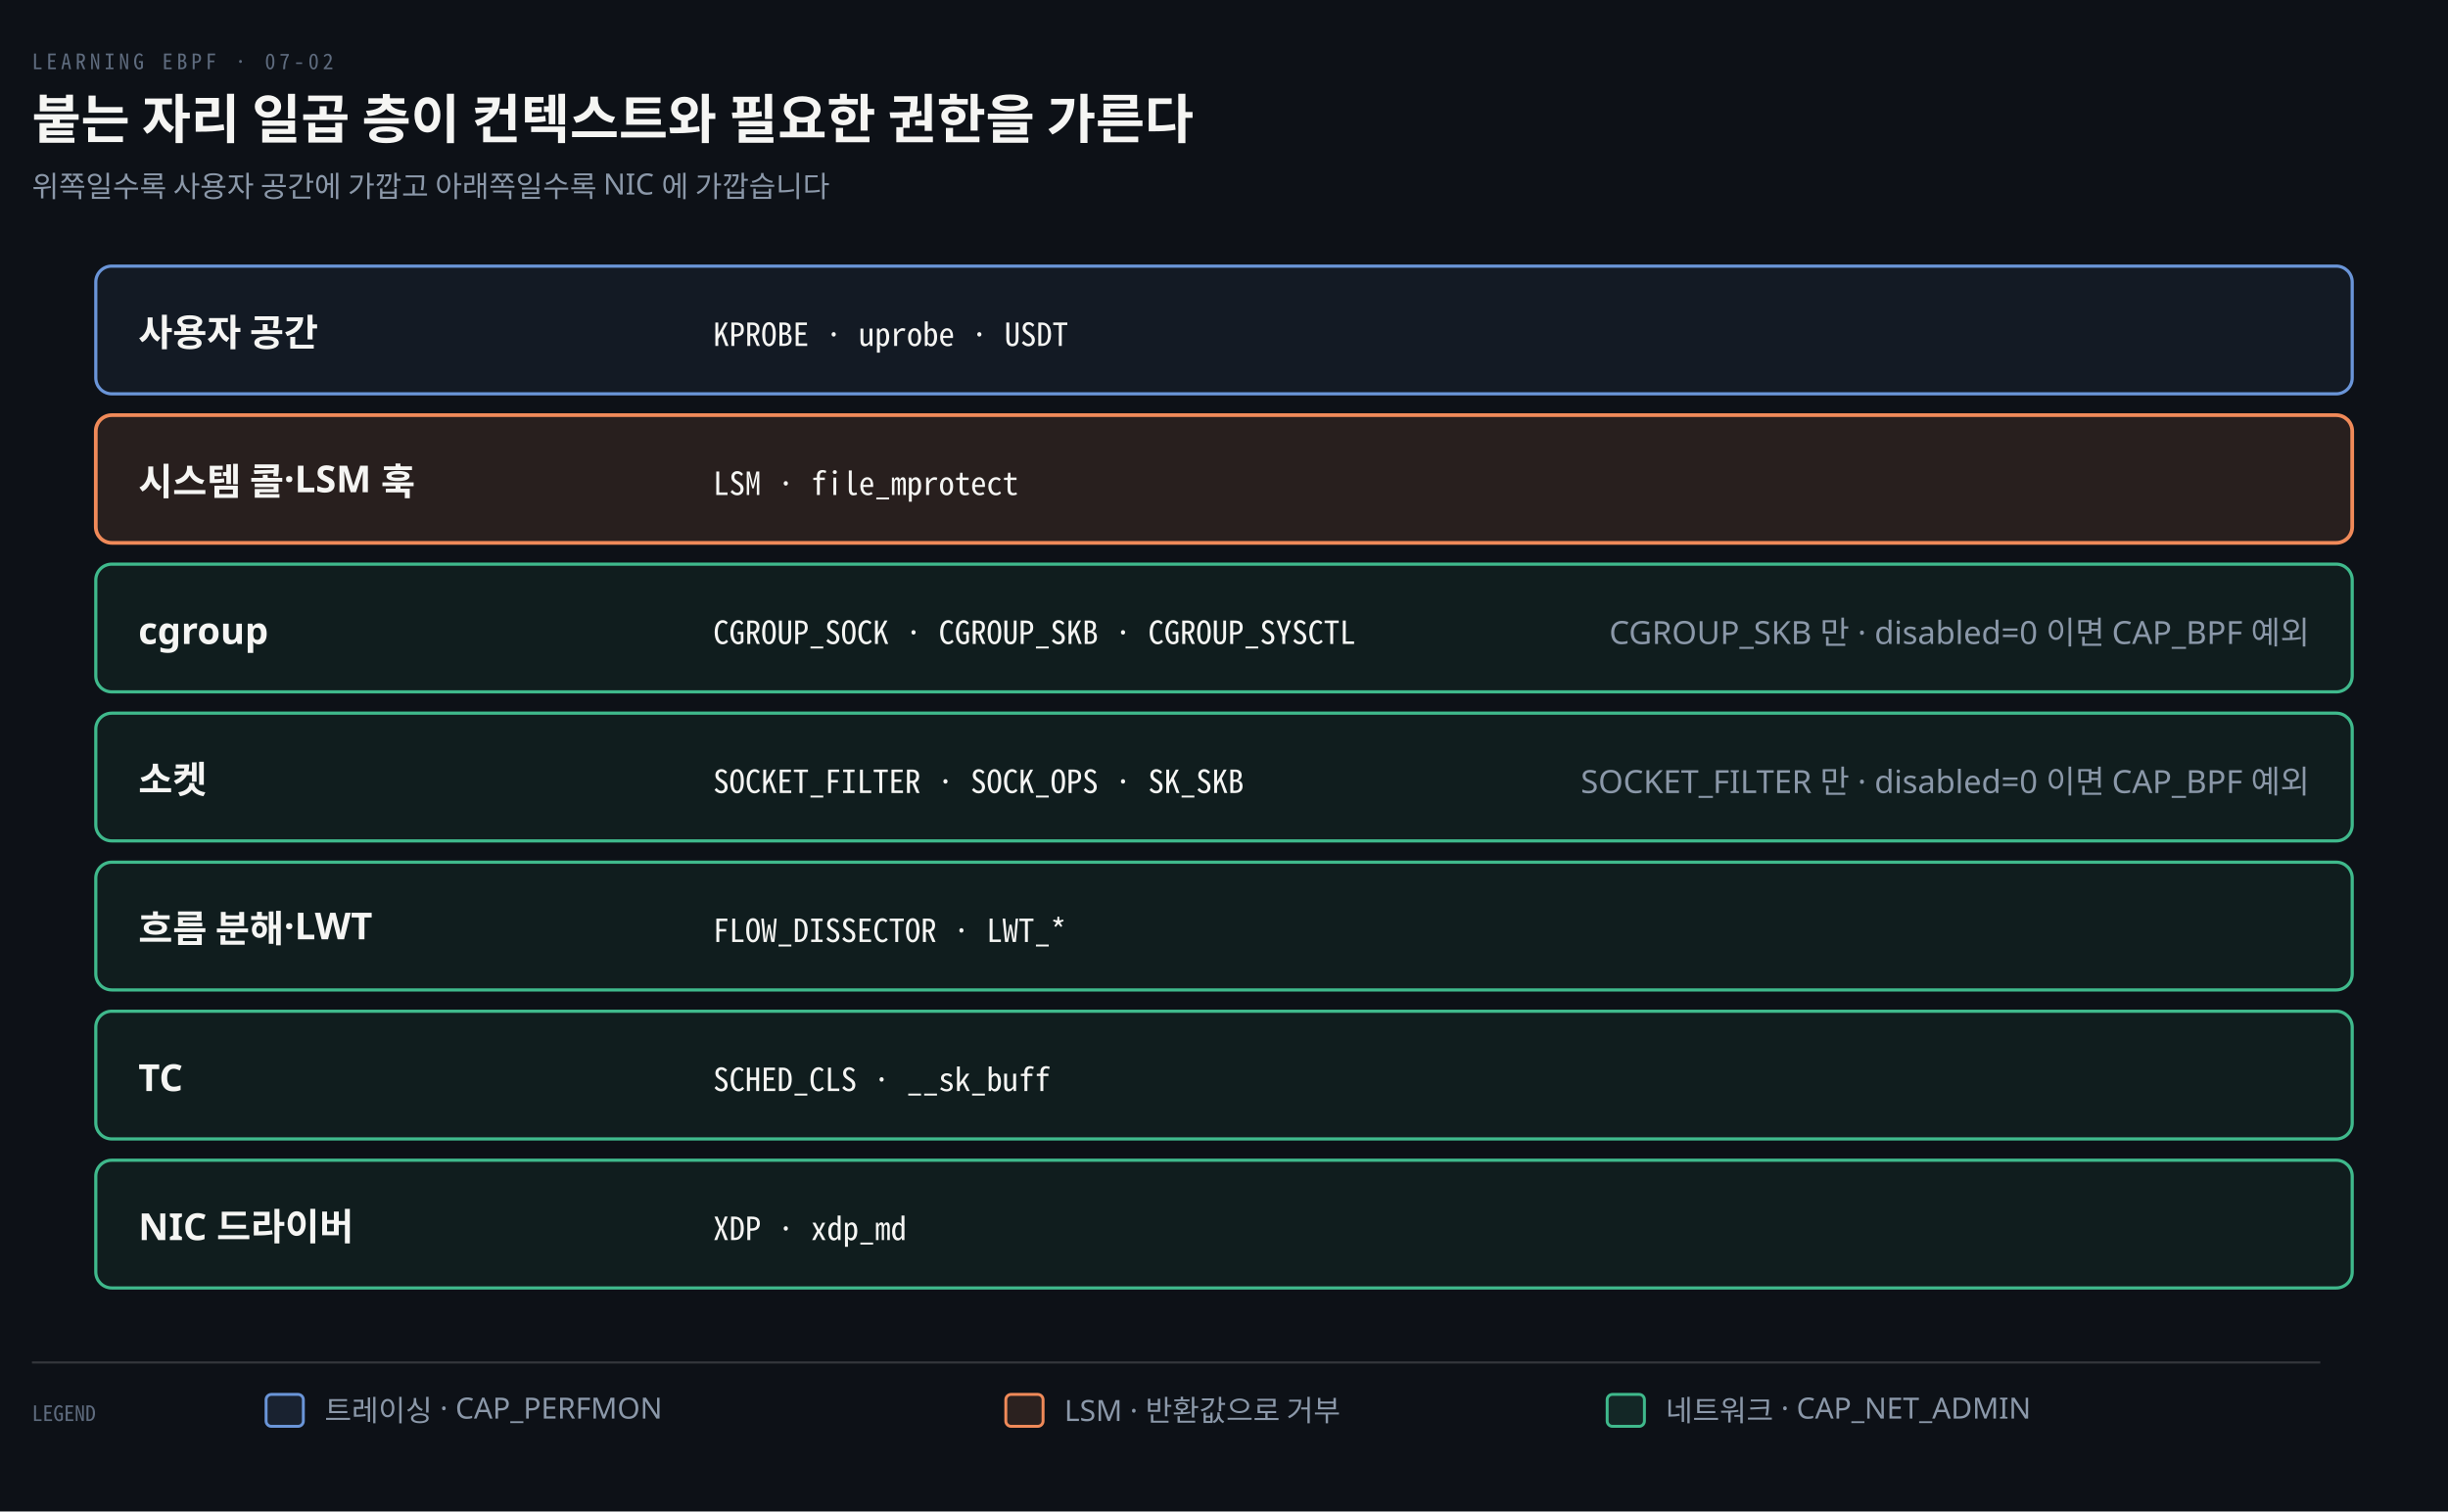
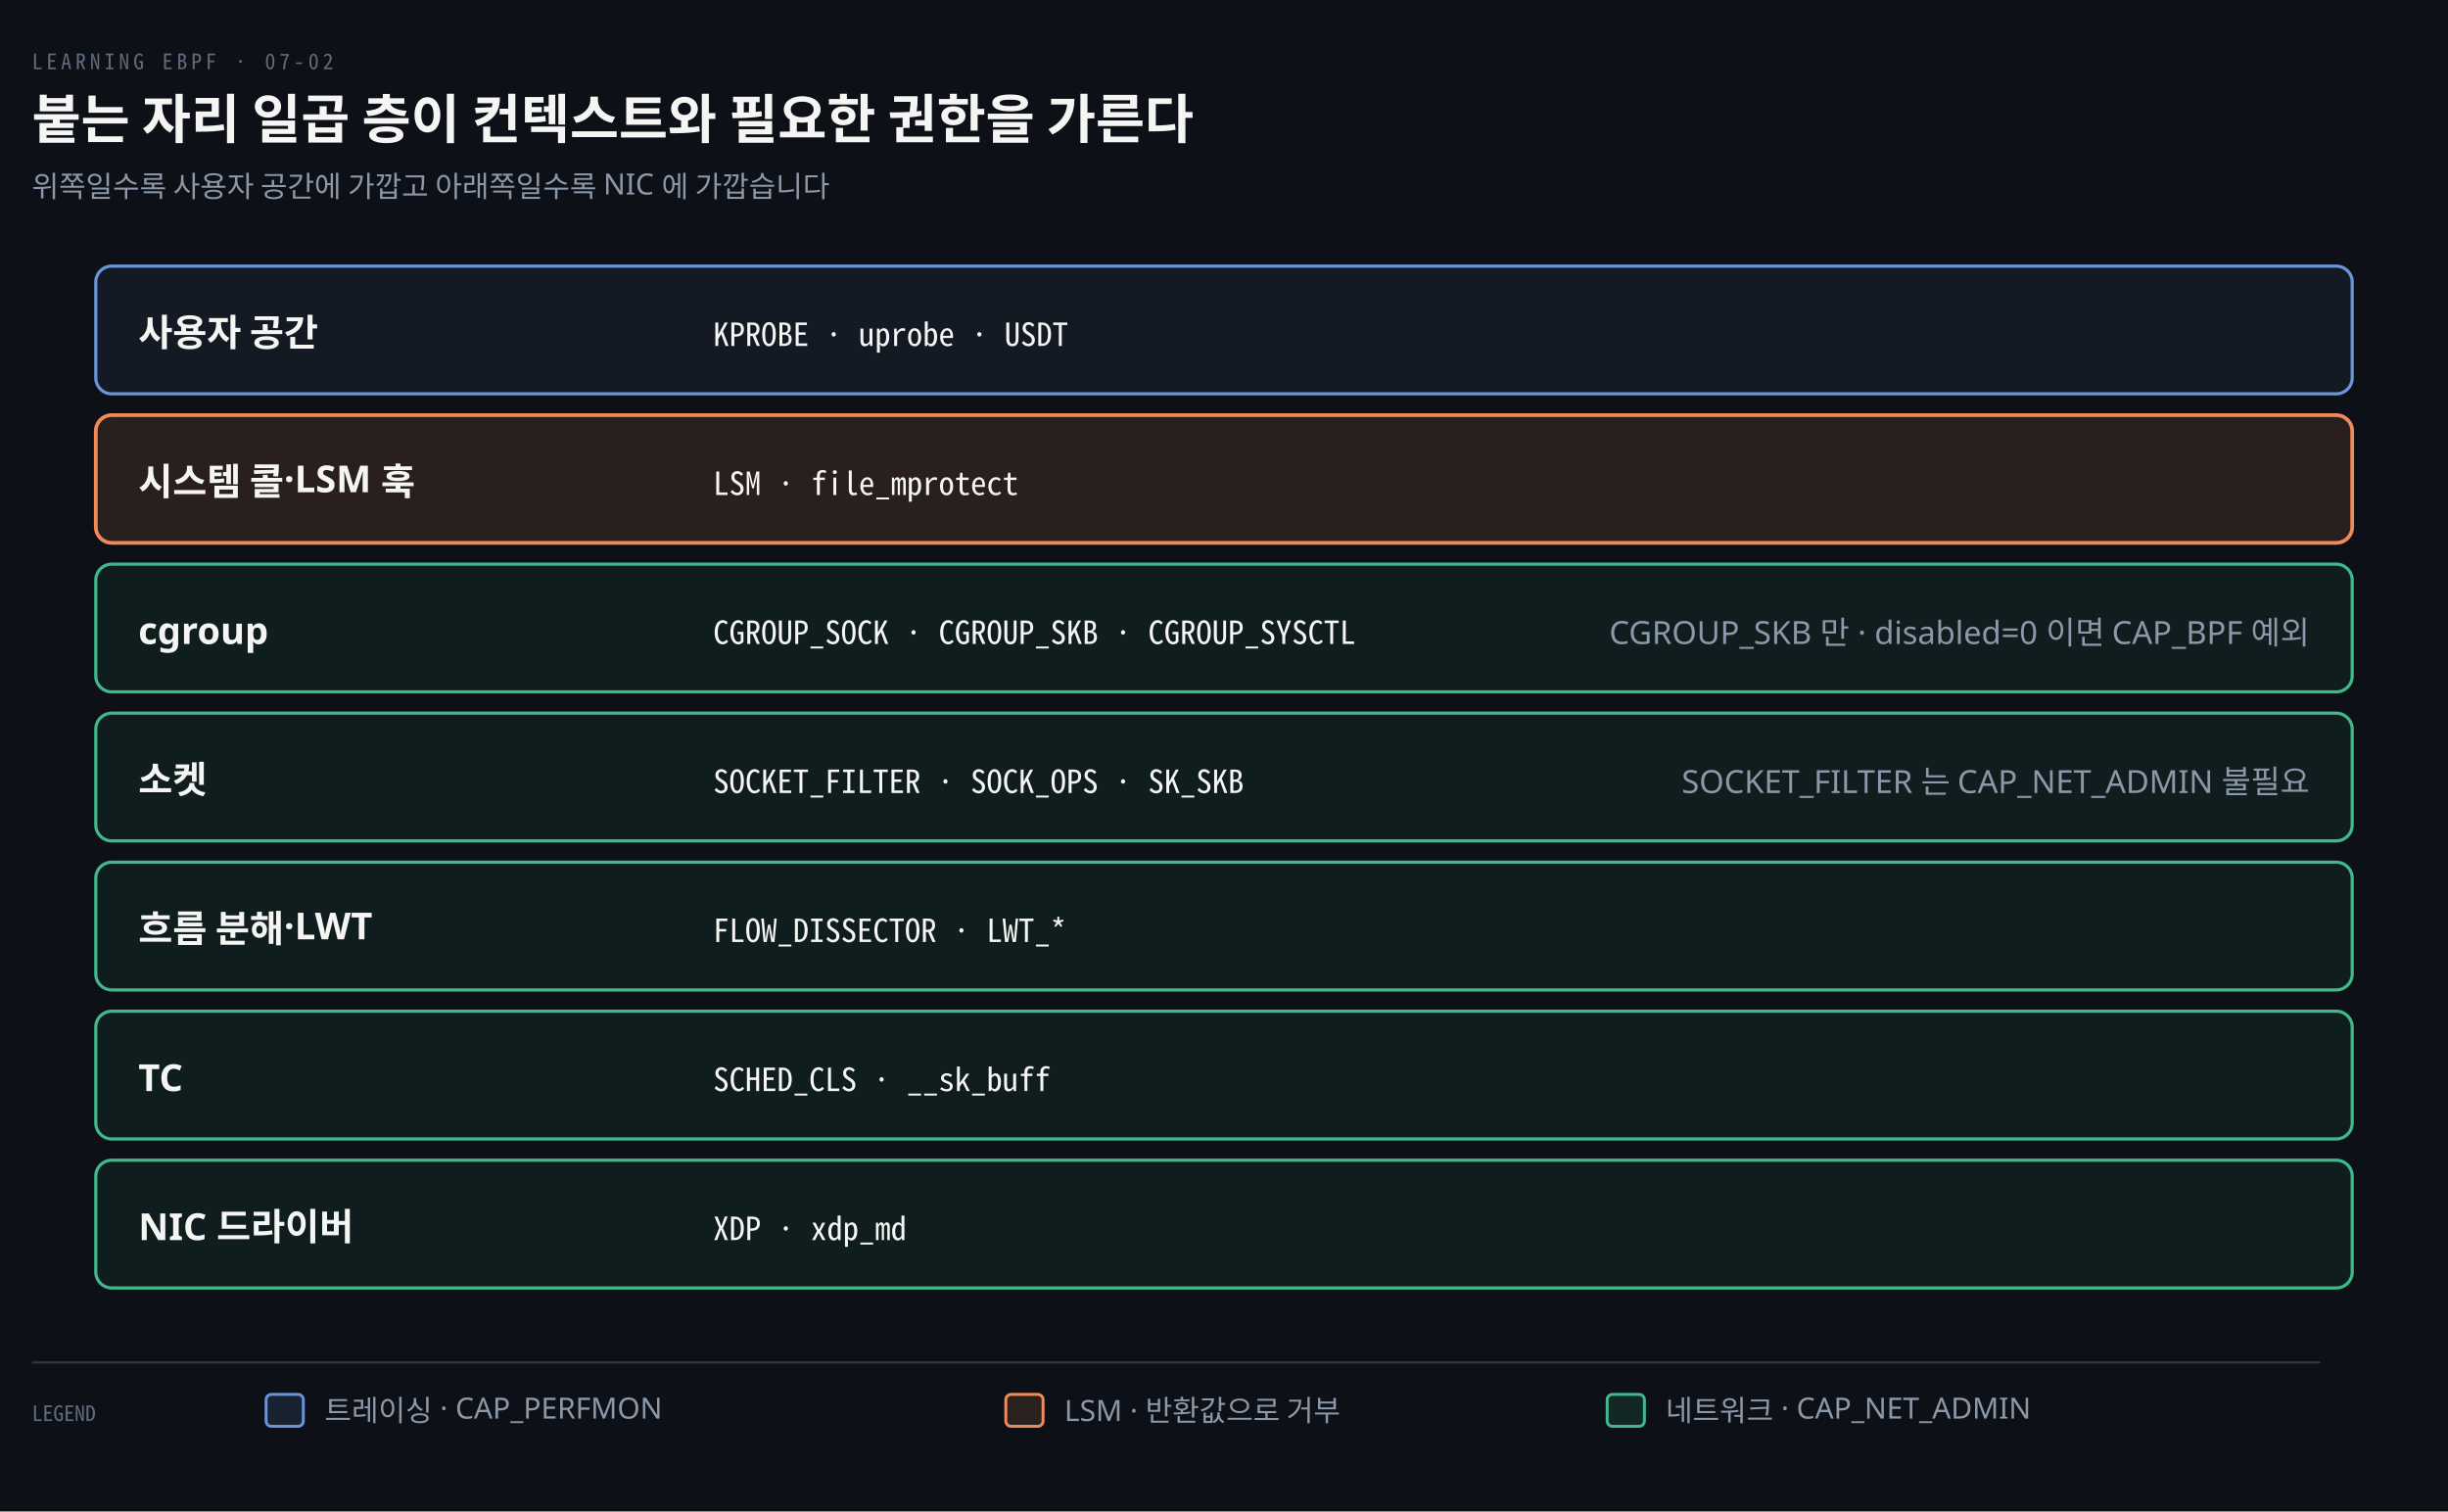
<svg xmlns="http://www.w3.org/2000/svg" viewBox="0 0 920 568" width="100%" role="img" aria-labelledby="dt dd">
  <defs>
    <marker id="ar" viewBox="0 0 8 8" refX="7" refY="4" markerWidth="6.5" markerHeight="6.5" orient="auto">
      <path d="M0 0 L8 4 L0 8 z" fill="#8B98A9" />
    </marker>
    <marker id="ok" viewBox="0 0 8 8" refX="7" refY="4" markerWidth="6.5" markerHeight="6.5" orient="auto">
      <path d="M0 0 L8 4 L0 8 z" fill="#3FB98C" />
    </marker>
    <marker id="warn" viewBox="0 0 8 8" refX="7" refY="4" markerWidth="6.5" markerHeight="6.5" orient="auto">
      <path d="M0 0 L8 4 L0 8 z" fill="#E3B341" />
    </marker>
    <marker id="bad" viewBox="0 0 8 8" refX="7" refY="4" markerWidth="6.5" markerHeight="6.5" orient="auto">
      <path d="M0 0 L8 4 L0 8 z" fill="#F0616D" />
    </marker>
    <marker id="info" viewBox="0 0 8 8" refX="7" refY="4" markerWidth="6.5" markerHeight="6.5" orient="auto">
      <path d="M0 0 L8 4 L0 8 z" fill="#6A95D8" />
    </marker>
    <marker id="acc" viewBox="0 0 8 8" refX="7" refY="4" markerWidth="6.5" markerHeight="6.5" orient="auto">
      <path d="M0 0 L8 4 L0 8 z" fill="#F08A59" />
    </marker>
    <marker id="soft" viewBox="0 0 8 8" refX="7" refY="4" markerWidth="6.5" markerHeight="6.5" orient="auto">
      <path d="M0 0 L8 4 L0 8 z" fill="#5E6B7E" />
    </marker>
  </defs>
  <rect width="920" height="568" fill="#0D1117" />
  <text x="12" y="26" font-family="'Geist Mono','Noto Sans Mono CJK KR',monospace" font-size="8" letter-spacing="0.18em" fill="#5E6B7E">LEARNING EBPF · 07-02</text>
  <text x="12" y="52" font-family="'Geist','Apple SD Gothic Neo','Noto Sans KR','Malgun Gothic',sans-serif" font-size="20" font-weight="600" fill="#F5F5F3">붙는 자리 일곱 층이 컨텍스트와 필요한 권한을 가른다</text>
  <text x="12" y="74" font-family="'Geist','Apple SD Gothic Neo','Noto Sans KR','Malgun Gothic',sans-serif" font-size="11" fill="#8B98A9">위쪽일수록 사용자 공간에 가깝고 아래쪽일수록 NIC 에 가깝습니다</text>
  <rect x="36" y="100" width="848" height="48" rx="6" fill="#6A95D812" stroke="#6A95D8" stroke-width="1.2" />
  <text x="52" y="130" text-anchor="start" font-family="'Geist','Apple SD Gothic Neo','Noto Sans KR','Malgun Gothic',sans-serif" font-size="14" font-weight="600" fill="#F5F5F3">사용자 공간</text>
  <text x="268" y="130" text-anchor="start" font-family="'Geist Mono','Noto Sans Mono CJK KR',monospace" font-size="12" font-weight="400" fill="#F5F5F3">KPROBE · uprobe · USDT</text>
  <rect x="36" y="156" width="848" height="48" rx="6" fill="#F08A591F" stroke="#F08A59" stroke-width="1.4" />
  <text x="52" y="186" text-anchor="start" font-family="'Geist','Apple SD Gothic Neo','Noto Sans KR','Malgun Gothic',sans-serif" font-size="14" font-weight="600" fill="#F5F5F3">시스템 콜·LSM 훅</text>
  <text x="268" y="186" text-anchor="start" font-family="'Geist Mono','Noto Sans Mono CJK KR',monospace" font-size="12" font-weight="400" fill="#F5F5F3">LSM · file_mprotect</text>
  <rect x="36" y="212" width="848" height="48" rx="6" fill="#3FB98C12" stroke="#3FB98C" stroke-width="1.2" />
  <text x="52" y="242" text-anchor="start" font-family="'Geist','Apple SD Gothic Neo','Noto Sans KR','Malgun Gothic',sans-serif" font-size="14" font-weight="600" fill="#F5F5F3">cgroup</text>
  <text x="268" y="242" text-anchor="start" font-family="'Geist Mono','Noto Sans Mono CJK KR',monospace" font-size="12" font-weight="400" fill="#F5F5F3">CGROUP_SOCK · CGROUP_SKB · CGROUP_SYSCTL</text>
  <text x="868" y="242" text-anchor="end" font-family="'Geist','Apple SD Gothic Neo','Noto Sans KR','Malgun Gothic',sans-serif" font-size="12" font-weight="400" fill="#8B98A9">CGROUP_SKB 만 · disabled=0 이면 CAP_BPF 예외</text>
  <rect x="36" y="268" width="848" height="48" rx="6" fill="#3FB98C12" stroke="#3FB98C" stroke-width="1.2" />
  <text x="52" y="298" text-anchor="start" font-family="'Geist','Apple SD Gothic Neo','Noto Sans KR','Malgun Gothic',sans-serif" font-size="14" font-weight="600" fill="#F5F5F3">소켓</text>
  <text x="268" y="298" text-anchor="start" font-family="'Geist Mono','Noto Sans Mono CJK KR',monospace" font-size="12" font-weight="400" fill="#F5F5F3">SOCKET_FILTER · SOCK_OPS · SK_SKB</text>
-   <text x="868" y="298" text-anchor="end" font-family="'Geist','Apple SD Gothic Neo','Noto Sans KR','Malgun Gothic',sans-serif" font-size="12" font-weight="400" fill="#8B98A9">SOCKET_FILTER 만 · disabled=0 이면 CAP_BPF 예외</text>
+   <text x="868" y="298" text-anchor="end" font-family="'Geist','Apple SD Gothic Neo','Noto Sans KR','Malgun Gothic',sans-serif" font-size="12" font-weight="400" fill="#8B98A9">SOCKET_FILTER 는 CAP_NET_ADMIN 불필요</text>
  <rect x="36" y="324" width="848" height="48" rx="6" fill="#3FB98C12" stroke="#3FB98C" stroke-width="1.2" />
  <text x="52" y="354" text-anchor="start" font-family="'Geist','Apple SD Gothic Neo','Noto Sans KR','Malgun Gothic',sans-serif" font-size="14" font-weight="600" fill="#F5F5F3">흐름 분해·LWT</text>
  <text x="268" y="354" text-anchor="start" font-family="'Geist Mono','Noto Sans Mono CJK KR',monospace" font-size="12" font-weight="400" fill="#F5F5F3">FLOW_DISSECTOR · LWT_*</text>
  <rect x="36" y="380" width="848" height="48" rx="6" fill="#3FB98C12" stroke="#3FB98C" stroke-width="1.2" />
  <text x="52" y="410" text-anchor="start" font-family="'Geist','Apple SD Gothic Neo','Noto Sans KR','Malgun Gothic',sans-serif" font-size="14" font-weight="600" fill="#F5F5F3">TC</text>
  <text x="268" y="410" text-anchor="start" font-family="'Geist Mono','Noto Sans Mono CJK KR',monospace" font-size="12" font-weight="400" fill="#F5F5F3">SCHED_CLS · __sk_buff</text>
  <rect x="36" y="436" width="848" height="48" rx="6" fill="#3FB98C12" stroke="#3FB98C" stroke-width="1.2" />
  <text x="52" y="466" text-anchor="start" font-family="'Geist','Apple SD Gothic Neo','Noto Sans KR','Malgun Gothic',sans-serif" font-size="14" font-weight="600" fill="#F5F5F3">NIC 드라이버</text>
  <text x="268" y="466" text-anchor="start" font-family="'Geist Mono','Noto Sans Mono CJK KR',monospace" font-size="12" font-weight="400" fill="#F5F5F3">XDP · xdp_md</text>
  <line x1="12" y1="512" x2="872" y2="512" stroke="rgba(191,192,192,0.22)" stroke-width="0.8" />
  <text x="12" y="534" text-anchor="start" font-family="'Geist Mono','Noto Sans Mono CJK KR',monospace" font-size="8" font-weight="400" fill="#5E6B7E">LEGEND</text>
  <rect x="100" y="524" width="14" height="12" rx="2" fill="#6A95D822" stroke="#6A95D8" stroke-width="1.1" />
  <text x="122" y="534" text-anchor="start" font-family="'Geist','Apple SD Gothic Neo','Noto Sans KR','Malgun Gothic',sans-serif" font-size="11" font-weight="400" fill="#8B98A9">트레이싱 · CAP_PERFMON</text>
  <rect x="378" y="524" width="14" height="12" rx="2" fill="#F08A5922" stroke="#F08A59" stroke-width="1.1" />
  <text x="400" y="534" text-anchor="start" font-family="'Geist','Apple SD Gothic Neo','Noto Sans KR','Malgun Gothic',sans-serif" font-size="11" font-weight="400" fill="#8B98A9">LSM · 반환값으로 거부</text>
  <rect x="604" y="524" width="14" height="12" rx="2" fill="#3FB98C22" stroke="#3FB98C" stroke-width="1.1" />
  <text x="626" y="534" text-anchor="start" font-family="'Geist','Apple SD Gothic Neo','Noto Sans KR','Malgun Gothic',sans-serif" font-size="11" font-weight="400" fill="#8B98A9">네트워크 · CAP_NET_ADMIN</text>
</svg>
